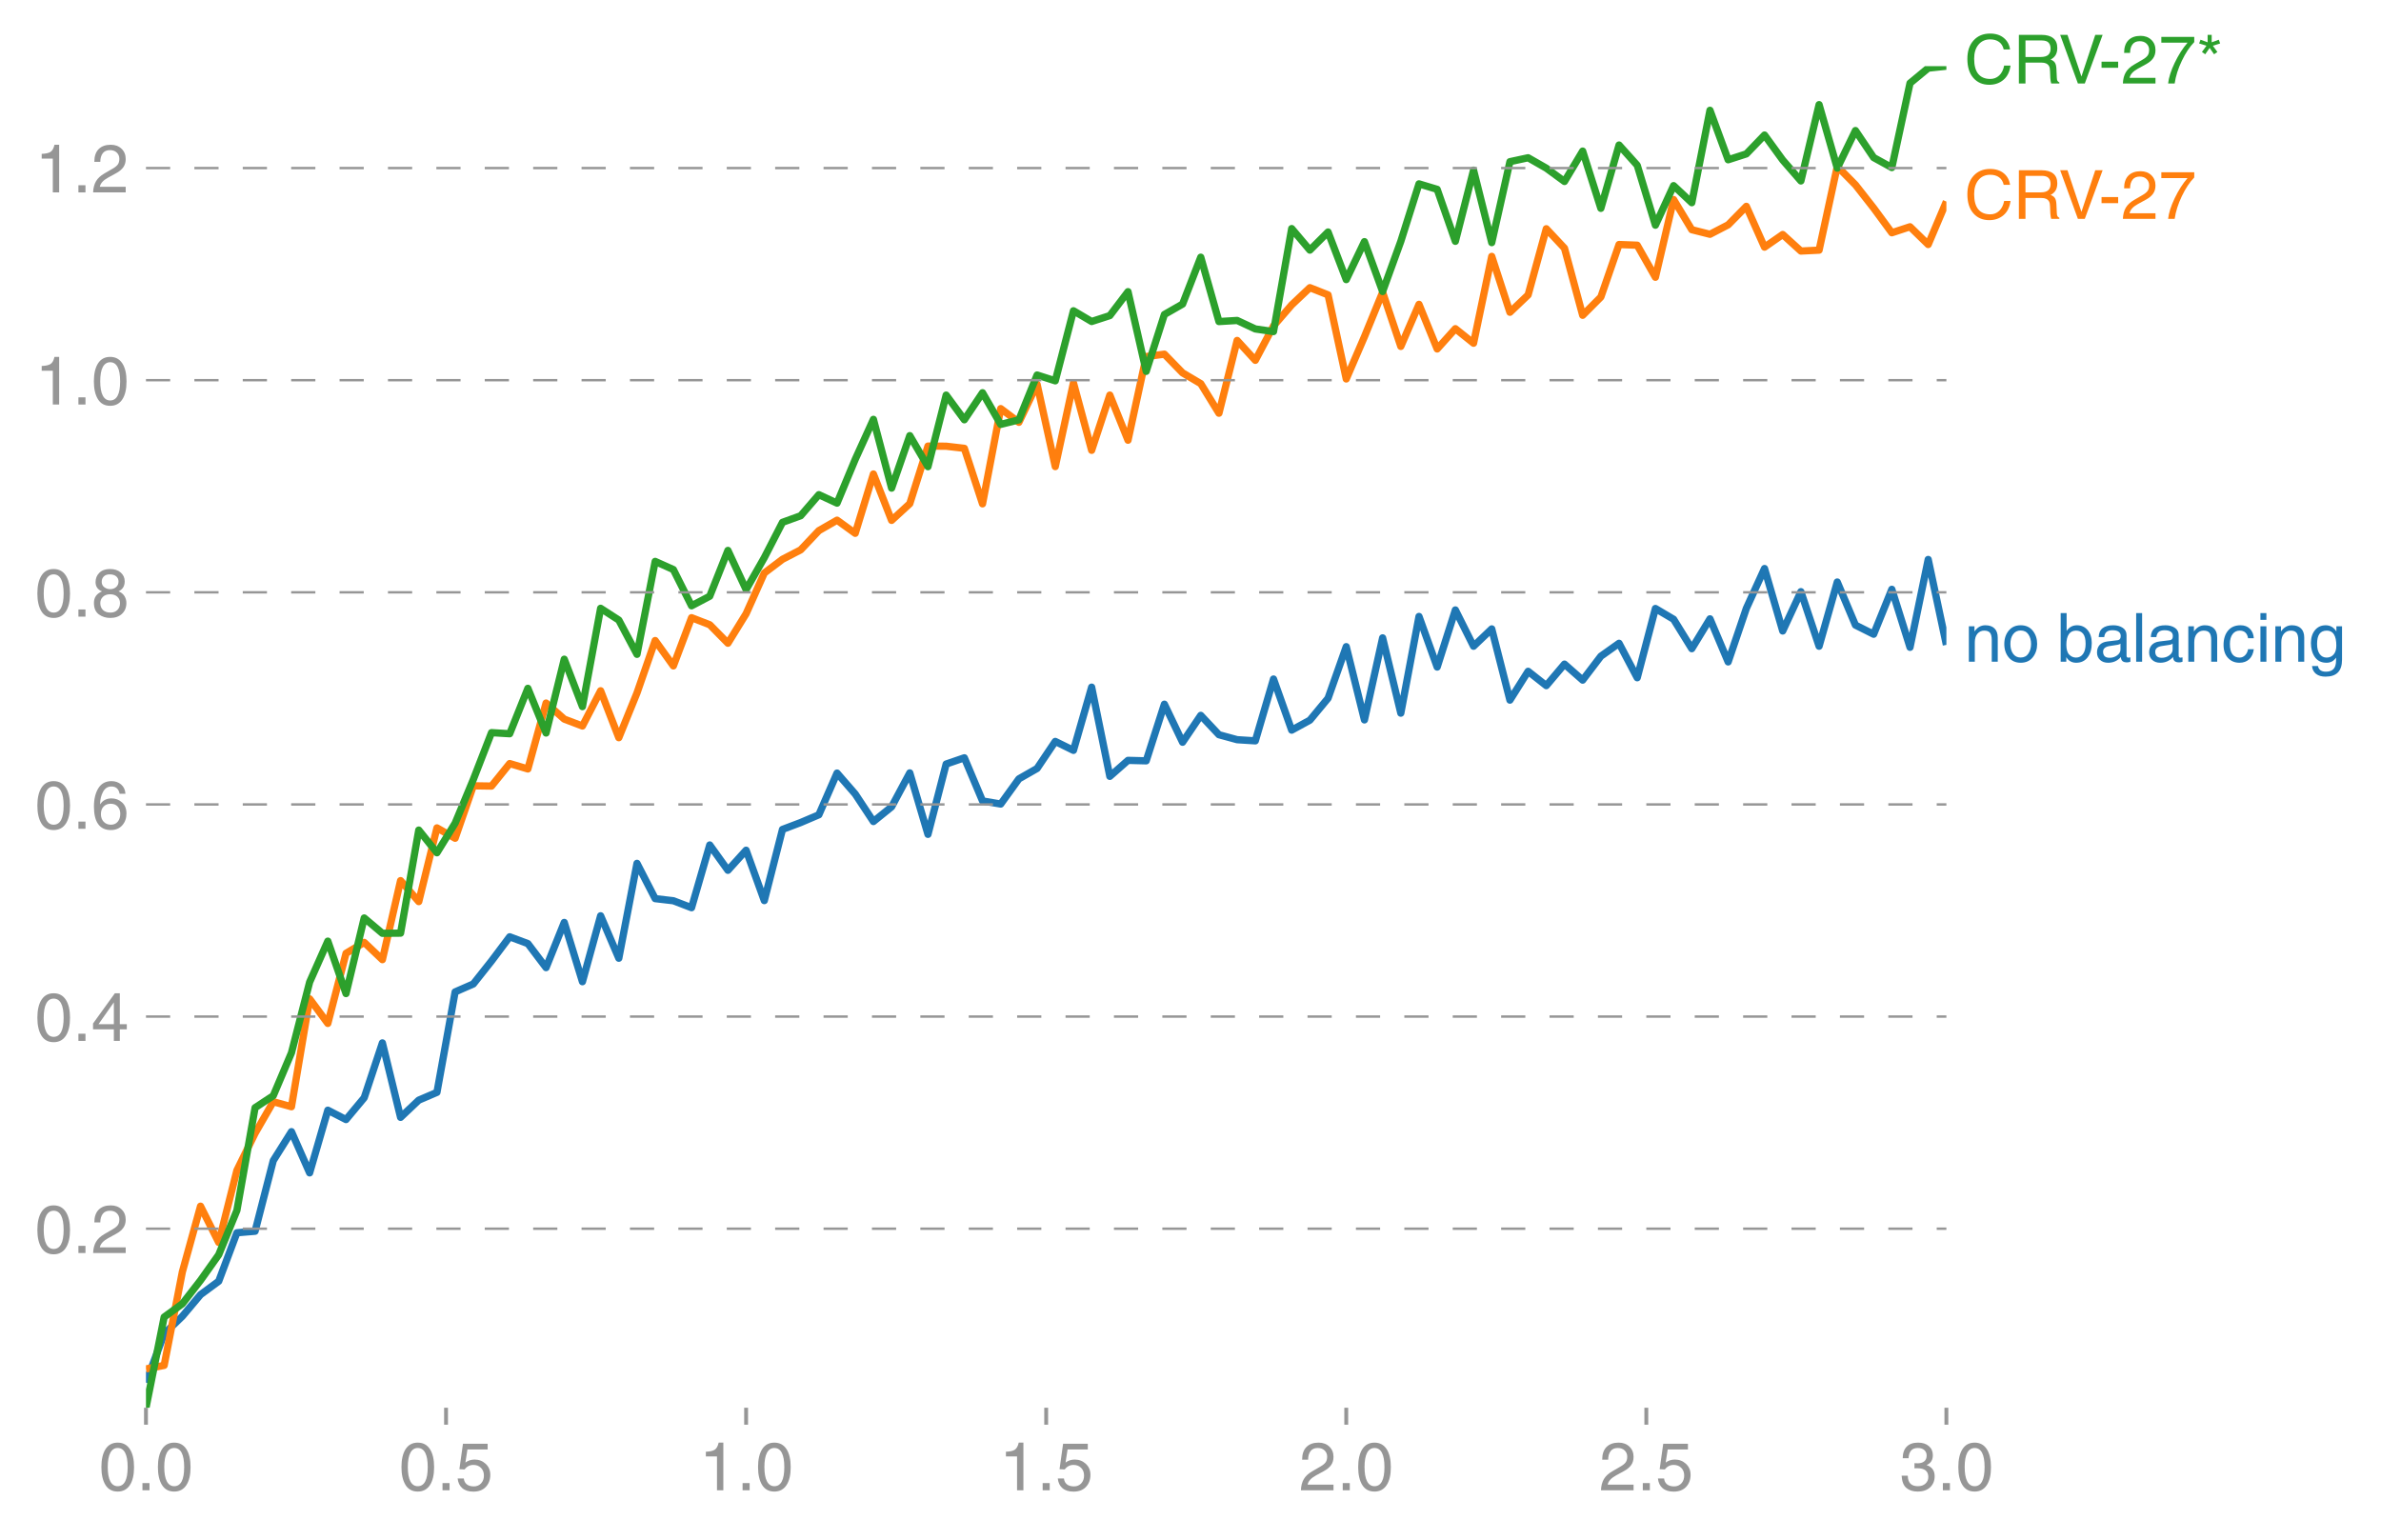
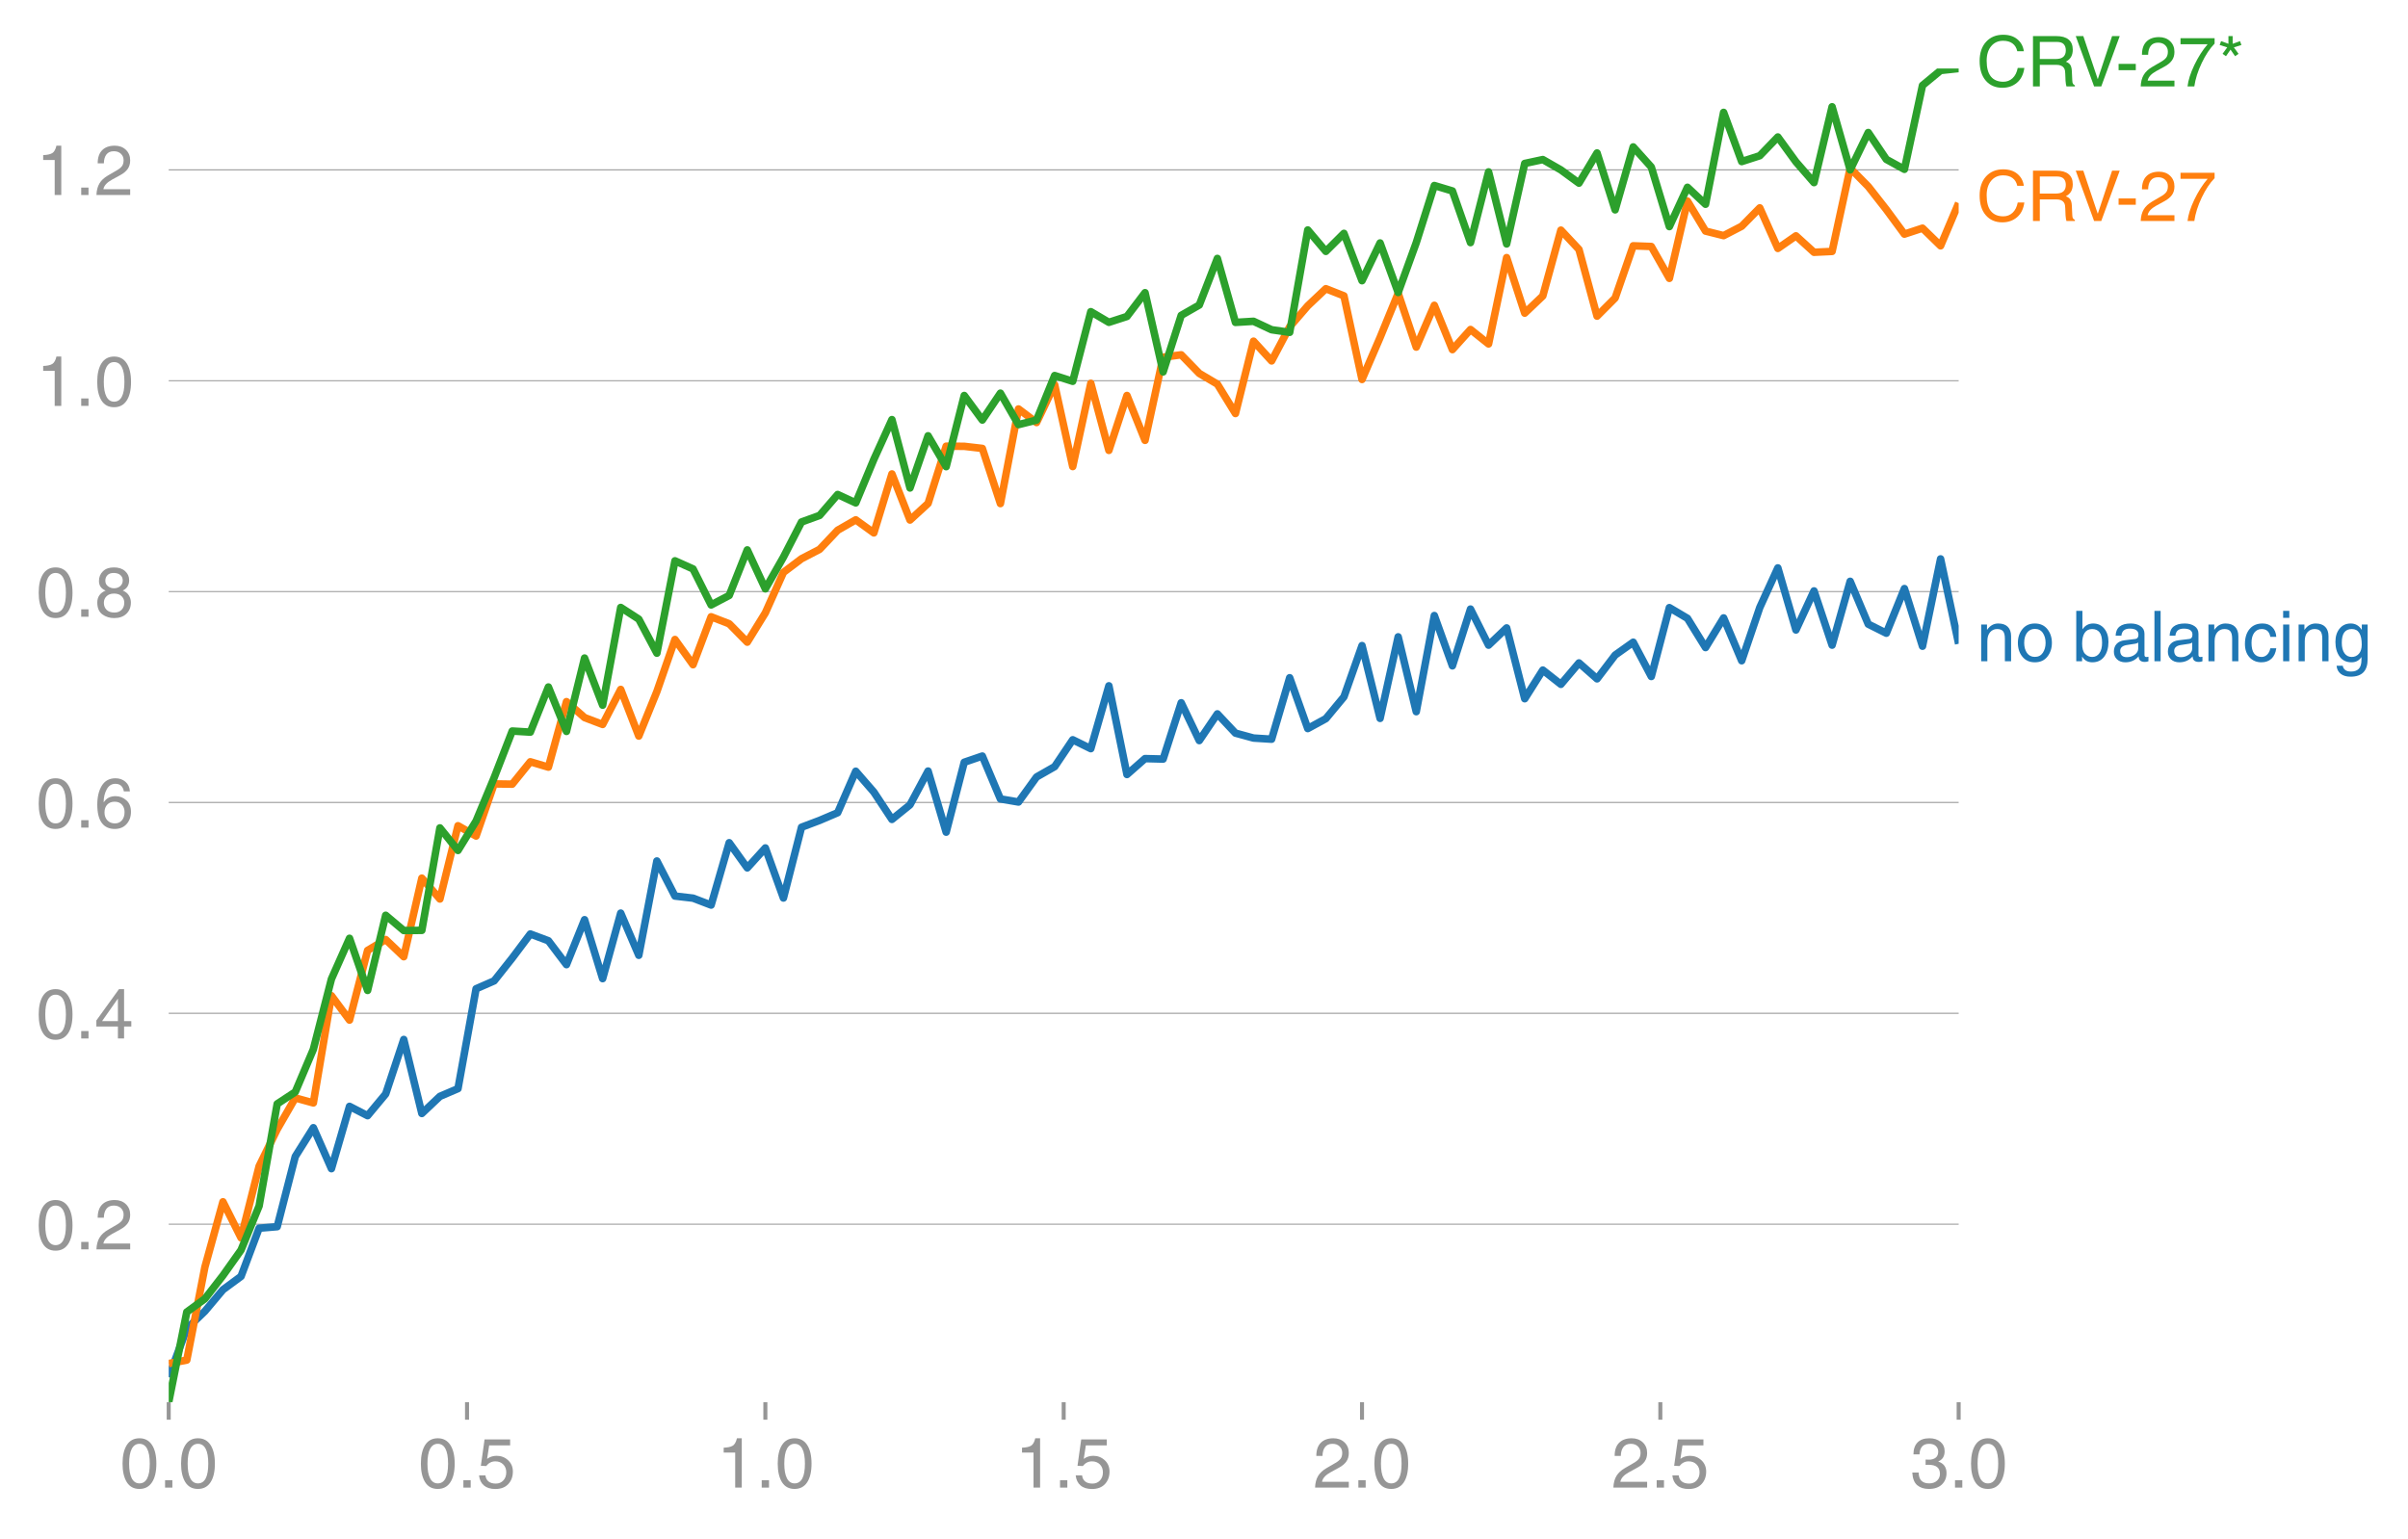
- <svg xmlns="http://www.w3.org/2000/svg" xmlns:xlink="http://www.w3.org/1999/xlink" height="424.029" viewBox="0 0 491.959 318.022" width="655.945">
+ <svg xmlns="http://www.w3.org/2000/svg" xmlns:xlink="http://www.w3.org/1999/xlink" height="409.245" viewBox="0 0 480.43 306.934" width="640.574">
  <defs>
    <style>*{stroke-linecap:butt;stroke-linejoin:round}</style>
  </defs>
  <g id="figure_1">
-     <path d="M0 318.022h491.96V0H0z" fill="none" id="patch_1" />
+     <path d="M0 306.934h480.43V0H0z" fill="none" id="patch_1" />
    <g id="axes_1">
-       <path d="M30.16 290.874h372v-277.2h-372z" fill="none" id="patch_2" />
-       <path clip-path="url(#pc185b5004e)" d="M30.16 285.68l3.758-10.092 3.757-3.613 3.758-4.471 3.757-2.773 3.758-10.014 3.757-.315 3.758-14.589 3.758-5.985 3.757 8.516 3.758-12.952 3.757 1.937 3.758-4.51 3.757-11.33 3.758 15.383 3.758-3.558 3.757-1.608 3.758-20.756 3.757-1.642 3.758-4.74 3.758-5.004 3.757 1.406 3.758 4.965 3.757-9.34 3.758 12.247 3.757-13.619 3.758 8.769 3.758-19.604 3.757 7.29 3.758.437 3.757 1.438 3.758-12.963 3.757 5.233 3.758-4.147 3.758 10.41 3.757-14.71 3.758-1.42 3.757-1.604 3.758-8.617 3.757 4.325 3.758 5.688 3.758-3.038 3.757-7.014 3.758 12.7 3.757-14.528 3.758-1.289 3.757 8.913 3.758.64 3.758-5.203 3.757-2.147 3.758-5.587 3.757 1.846 3.758-13.06 3.758 18.434 3.757-3.308 3.758.098 3.757-11.701 3.758 7.859 3.757-5.551 3.758 3.998 3.758 1.028 3.757.238 3.758-12.775 3.757 10.562 3.758-2.056 3.757-4.533 3.758-10.657 3.758 15.133 3.757-16.951 3.758 15.555 3.757-19.98 3.758 10.452 3.757-11.797 3.758 7.5 3.758-3.583 3.757 14.717 3.758-5.954 3.757 2.96 3.758-4.447 3.757 3.306 3.758-4.938 3.758-2.671 3.757 7.12 3.758-14.311 3.757 2.226 3.758 6.077 3.758-6.166 3.757 8.902 3.758-11.062 3.757-8.233 3.758 12.902 3.757-8.119 3.758 11.271 3.758-13.269 3.757 8.904 3.758 1.883 3.757-9.277 3.758 11.982 3.757-18.15 3.758 17.645" fill="none" stroke="#1f77b4" stroke-linecap="square" stroke-width="1.5" id="line2d_1" />
-       <path clip-path="url(#pc185b5004e)" d="M30.16 282.853l3.758-.732 3.757-19.31 3.758-13.584 3.757 7.491 3.758-14.89 3.757-7.668 3.758-6.52 3.758 1.037 3.757-22.29 3.758 5.075 3.757-14.484 3.758-2.259 3.757 3.57 3.758-16.333 3.758 4.336 3.757-15.232 3.758 2.143 3.757-10.838 3.758.056 3.758-4.653 3.757 1.117 3.758-13.619 3.757 3.318 3.758 1.425 3.757-7.281 3.758 9.698 3.758-9.252 3.757-10.823 3.758 5.242 3.757-9.963 3.758 1.456 3.757 3.82 3.758-6.096 3.758-8.407 3.757-2.84 3.758-1.949 3.757-3.974 3.758-2.159 3.757 2.714 3.758-12.257 3.758 9.585 3.757-3.452 3.758-11.897 3.757.025 3.758.436 3.757 11.468 3.758-19.67 3.758 2.824 3.757-7.87 3.758 17.02 3.757-17.305 3.758 13.944 3.758-11.413 3.757 9.327 3.758-17.287 3.757-.494 3.758 3.866 3.757 2.224 3.758 6.112 3.758-15.036 3.757 4.104 3.758-7.1 3.757-4.352 3.758-3.556 3.757 1.482 3.758 17.38 3.758-8.728 3.757-9.183 3.758 11.184 3.757-8.69 3.758 9.215 3.757-4.185 3.758 3.002 3.758-17.944 3.757 11.547 3.758-3.582 3.757-13.675 3.758 4.013 3.757 13.867 3.758-3.769 3.758-10.852 3.757.142 3.758 6.623 3.757-16.059 3.758 6.233 3.758.944 3.757-1.95 3.758-3.82 3.757 8.43 3.758-2.613 3.757 3.417 3.758-.182 3.758-17.304 3.757 3.81 3.758 4.792 3.757 5.108 3.758-1.237 3.757 3.665 3.758-8.876" fill="none" stroke="#ff7f0e" stroke-linecap="square" stroke-width="1.5" id="line2d_2" />
-       <path clip-path="url(#pc185b5004e)" d="M30.16 290.874l3.758-18.74 3.757-2.742 3.758-4.84 3.757-5.293 3.758-9.162 3.757-21.223 3.758-2.471 3.758-8.872 3.757-14.61 3.758-8.46 3.757 10.834 3.758-15.622 3.757 3.17 3.758-.033 3.758-21.296 3.757 4.687 3.758-6.114 3.757-9.027 3.758-9.682 3.758.23 3.757-9.383 3.758 9.233 3.757-15.251 3.758 9.796 3.757-20.312 3.758 2.432 3.758 7.075 3.757-19.2 3.758 1.685 3.757 7.49 3.758-1.98 3.757-9.463 3.758 8.097 3.758-6.601 3.757-7.3 3.758-1.36 3.757-4.354 3.758 1.747 3.757-9.039 3.758-8.273 3.758 14.213 3.757-10.847 3.758 6.414 3.757-14.793 3.758 5.104 3.757-5.59 3.758 6.544 3.758-.943 3.757-9.264 3.758 1.203 3.757-14.476 3.758 2.217 3.758-1.218 3.757-4.945 3.758 16.466 3.757-11.75 3.758-2.153 3.757-9.685 3.758 13.297 3.758-.228 3.757 1.756 3.758.542 3.757-21.279 3.758 4.447 3.757-3.743 3.758 9.84 3.758-7.846 3.757 10.304 3.758-10.364 3.757-11.88 3.758 1.132 3.757 10.739 3.758-14.702 3.758 14.975 3.757-16.728 3.758-.809 3.757 2.15 3.758 2.751 3.757-6.274 3.758 11.824 3.758-13.081 3.757 4.181 3.758 12.383 3.757-8.172 3.758 3.525 3.758-19.094 3.757 10.223 3.758-1.214 3.757-3.897 3.758 5.165 3.757 4.319 3.758-15.763 3.758 13.121 3.757-7.768 3.758 5.578 3.757 2.07 3.758-17.44 3.757-3.106 3.758-.404" fill="none" stroke="#2ca02c" stroke-linecap="square" stroke-width="1.5" id="line2d_3" />
+       <path d="M33.66 279.786h357.12V13.674H33.66z" fill="none" id="patch_2" />
      <g id="matplotlib.axis_1">
        <g id="xtick_1">
-           <g id="line2d_4">
-             <defs>
-               <path d="M0 0v3.5" id="m331d112b81" stroke="#969696" stroke-width=".8" />
-             </defs>
-             <use x="30.16" xlink:href="#m331d112b81" y="290.874" fill="#969696" stroke="#969696" stroke-width=".8" />
+           <g id="line2d_1">
+             <defs>
+               <path d="M0 0v3.5" id="m3d525ac0f2" stroke="#969696" stroke-width=".8" />
+             </defs>
+             <use x="33.66" xlink:href="#m3d525ac0f2" y="279.786" fill="#969696" stroke="#969696" stroke-width=".8" />
          </g>
          <g id="text_1">
            <defs>
              <path d="M42.484 34.188q0 14.109-3.734 21.156-3.734 7.062-10.969 7.062-7.078 0-10.89-7.062-3.797-7.047-3.797-21.157 0-13.671 3.75-20.937Q20.609 6 27.78 6q7.235 0 10.969 7 3.734 7.016 3.734 21.188zm9.422 0q0-17.297-6.25-26.704-6.25-9.39-17.875-9.39-12.062 0-18.062 9.734-6 9.75-6 26.36 0 17.03 6.14 26.578 6.157 9.547 17.922 9.547 11.625 0 17.875-9.5t6.25-26.626z" id="HelveticaWorld-Regular-48" />
              <path d="M19.094 0H8.687v10.594h10.407z" id="HelveticaWorld-Regular-46" />
            </defs>
-             <g transform="matrix(.14 0 0 -.14 20.43 307.923)" fill="#969696">
+             <g transform="matrix(.14 0 0 -.14 23.93 296.835)" fill="#969696">
              <use xlink:href="#HelveticaWorld-Regular-48" />
              <use x="55.615" xlink:href="#HelveticaWorld-Regular-46" />
              <use x="83.398" xlink:href="#HelveticaWorld-Regular-48" />
            </g>
          </g>
        </g>
        <g id="xtick_2">
-           <use x="92.16" xlink:href="#m331d112b81" y="290.874" fill="#969696" stroke="#969696" stroke-width=".8" id="line2d_5" />
+           <use x="93.18" xlink:href="#m3d525ac0f2" y="279.786" fill="#969696" stroke="#969696" stroke-width=".8" id="line2d_2" />
          <g id="text_2">
            <defs>
              <path d="M14.703 40.922q5.813 4.39 13.625 4.39 9.469 0 16.281-6.296 6.813-6.297 6.813-16.22 0-10.78-6.578-17.796-6.563-7-18.422-7-10.313 0-16.266 5.047Q4.203 8.109 3.22 17.39h9.094q.671-5.672 4.437-8.672 3.766-3 10.453-3 6.485 0 10.64 4.484Q42 14.703 42 21.688q0 7.125-4.36 11.421-4.343 4.297-11.218 4.297-7.813 0-13.047-6.687l-7.563.39 5.266 37.594h36.438v-8.5H17.672z" id="HelveticaWorld-Regular-53" />
            </defs>
-             <g transform="matrix(.14 0 0 -.14 82.43 307.923)" fill="#969696">
+             <g transform="matrix(.14 0 0 -.14 83.45 296.835)" fill="#969696">
              <use xlink:href="#HelveticaWorld-Regular-48" />
              <use x="55.615" xlink:href="#HelveticaWorld-Regular-46" />
              <use x="83.398" xlink:href="#HelveticaWorld-Regular-53" />
            </g>
          </g>
        </g>
        <g id="xtick_3">
-           <use x="154.16" xlink:href="#m331d112b81" y="290.874" fill="#969696" stroke="#969696" stroke-width=".8" id="line2d_6" />
+           <use x="152.7" xlink:href="#m3d525ac0f2" y="279.786" fill="#969696" stroke="#969696" stroke-width=".8" id="line2d_3" />
          <g id="text_3">
            <defs>
              <path d="M35.89 0h-9.374v49.906H10.109v6.985q8.594.28 12.782 2.75Q27.094 62.109 29 70.313h6.89z" id="HelveticaWorld-Regular-49" />
            </defs>
-             <g transform="matrix(.14 0 0 -.14 144.43 307.923)" fill="#969696">
+             <g transform="matrix(.14 0 0 -.14 142.97 296.835)" fill="#969696">
              <use xlink:href="#HelveticaWorld-Regular-49" />
              <use x="55.615" xlink:href="#HelveticaWorld-Regular-46" />
              <use x="83.398" xlink:href="#HelveticaWorld-Regular-48" />
            </g>
          </g>
        </g>
        <g id="xtick_4">
-           <use x="216.16" xlink:href="#m331d112b81" y="290.874" fill="#969696" stroke="#969696" stroke-width=".8" id="line2d_7" />
-           <g transform="matrix(.14 0 0 -.14 206.43 307.923)" fill="#969696" id="text_4">
+           <use x="212.22" xlink:href="#m3d525ac0f2" y="279.786" fill="#969696" stroke="#969696" stroke-width=".8" id="line2d_4" />
+           <g transform="matrix(.14 0 0 -.14 202.49 296.835)" fill="#969696" id="text_4">
            <use xlink:href="#HelveticaWorld-Regular-49" />
            <use x="55.615" xlink:href="#HelveticaWorld-Regular-46" />
            <use x="83.398" xlink:href="#HelveticaWorld-Regular-53" />
          </g>
        </g>
        <g id="xtick_5">
-           <use x="278.16" xlink:href="#m331d112b81" y="290.874" fill="#969696" stroke="#969696" stroke-width=".8" id="line2d_8" />
+           <use x="271.74" xlink:href="#m3d525ac0f2" y="279.786" fill="#969696" stroke="#969696" stroke-width=".8" id="line2d_5" />
          <g id="text_5">
            <defs>
              <path d="M4.39 45.125q0 12.39 6.391 18.781 6.406 6.407 17.938 6.407 9.656 0 15.812-5.86 6.157-5.86 6.157-15.14 0-7.22-3.547-12.188-3.532-4.953-10.422-8.703l-12.11-6.64Q13.922 15.921 12.5 8.296h38.188V0H2.593q.39 9.906 4.297 16.5 3.906 6.594 12.203 11.375l12.593 7.328q5.032 2.89 7.329 5.984 2.297 3.094 2.297 8.516 0 5.375-3.766 9.031-3.75 3.672-10.156 3.672-7.078 0-10.594-4.672-3.516-4.656-3.61-12.609z" id="HelveticaWorld-Regular-50" />
            </defs>
-             <g transform="matrix(.14 0 0 -.14 268.43 307.923)" fill="#969696">
+             <g transform="matrix(.14 0 0 -.14 262.01 296.835)" fill="#969696">
              <use xlink:href="#HelveticaWorld-Regular-50" />
              <use x="55.615" xlink:href="#HelveticaWorld-Regular-46" />
              <use x="83.398" xlink:href="#HelveticaWorld-Regular-48" />
            </g>
          </g>
        </g>
        <g id="xtick_6">
-           <use x="340.16" xlink:href="#m331d112b81" y="290.874" fill="#969696" stroke="#969696" stroke-width=".8" id="line2d_9" />
-           <g transform="matrix(.14 0 0 -.14 330.43 307.923)" fill="#969696" id="text_6">
+           <use x="331.26" xlink:href="#m3d525ac0f2" y="279.786" fill="#969696" stroke="#969696" stroke-width=".8" id="line2d_6" />
+           <g transform="matrix(.14 0 0 -.14 321.53 296.835)" fill="#969696" id="text_6">
            <use xlink:href="#HelveticaWorld-Regular-50" />
            <use x="55.615" xlink:href="#HelveticaWorld-Regular-46" />
            <use x="83.398" xlink:href="#HelveticaWorld-Regular-53" />
          </g>
        </g>
        <g id="xtick_7">
-           <use x="402.16" xlink:href="#m331d112b81" y="290.874" fill="#969696" stroke="#969696" stroke-width=".8" id="line2d_10" />
+           <use x="390.78" xlink:href="#m3d525ac0f2" y="279.786" fill="#969696" stroke="#969696" stroke-width=".8" id="line2d_7" />
          <g id="text_7">
            <defs>
              <path d="M22.406 39.984q2.203-.187 4.594-.187 6.203 0 9.781 2.86 3.594 2.859 3.594 8.656 0 4.687-3.344 7.89-3.343 3.203-9.64 3.203-6.985 0-10.235-4.11-3.234-4.093-3.437-10.983h-8.64q0 10.984 5.765 16.984 5.765 6.016 16.937 6.016 9.922 0 15.828-5.11 5.907-5.094 5.907-13.39 0-10.704-9.032-14.5v-.204q11.72-4 11.72-16.406 0-9.906-6.595-16.265-6.593-6.344-18.703-6.344-9.906 0-16.312 5.203Q4.204 8.5 3.422 21.484H12.5q.203-8.109 4-11.797Q20.313 6 27.484 6q6.938 0 11.141 3.86 4.203 3.859 4.203 9.718 0 6.406-4.016 9.672-4 3.266-12.39 3.266-2 0-4.016-.094z" id="HelveticaWorld-Regular-51" />
            </defs>
-             <g transform="matrix(.14 0 0 -.14 392.43 307.923)" fill="#969696">
+             <g transform="matrix(.14 0 0 -.14 381.05 296.835)" fill="#969696">
              <use xlink:href="#HelveticaWorld-Regular-51" />
              <use x="55.615" xlink:href="#HelveticaWorld-Regular-46" />
              <use x="83.398" xlink:href="#HelveticaWorld-Regular-48" />
            </g>
          </g>
        </g>
      </g>
      <g id="matplotlib.axis_2">
        <g id="ytick_1">
-           <path clip-path="url(#pc185b5004e)" d="M30.16 253.877h372" fill="none" stroke="#969696" stroke-dasharray="5,5" stroke-width=".5" id="line2d_11" />
-           <g transform="matrix(.14 0 0 -.14 7.2 258.902)" fill="#969696" id="text_8">
+           <path clip-path="url(#pd4be95af9d)" d="M33.66 244.27h357.12" fill="none" stroke="#969696" stroke-linecap="square" stroke-width=".2" id="line2d_8" />
+           <g transform="matrix(.14 0 0 -.14 7.2 249.294)" fill="#969696" id="text_8">
            <use xlink:href="#HelveticaWorld-Regular-48" />
            <use x="55.615" xlink:href="#HelveticaWorld-Regular-46" />
            <use x="83.398" xlink:href="#HelveticaWorld-Regular-50" />
          </g>
        </g>
        <g id="ytick_2">
-           <path clip-path="url(#pc185b5004e)" d="M30.16 210.048h372" fill="none" stroke="#969696" stroke-dasharray="5,5" stroke-width=".5" id="line2d_13" />
+           <path clip-path="url(#pd4be95af9d)" d="M33.66 202.193h357.12" fill="none" stroke="#969696" stroke-linecap="square" stroke-width=".2" id="line2d_9" />
          <g id="text_9">
            <defs>
              <path d="M10.594 24.703h22.61v31.89h-.188zM42 17.093V0h-8.797v17.094H2.484v8.593L34.72 70.314H42v-45.61h10.297v-7.61z" id="HelveticaWorld-Regular-52" />
            </defs>
-             <g transform="matrix(.14 0 0 -.14 7.2 215.073)" fill="#969696">
+             <g transform="matrix(.14 0 0 -.14 7.2 207.218)" fill="#969696">
              <use xlink:href="#HelveticaWorld-Regular-48" />
              <use x="55.615" xlink:href="#HelveticaWorld-Regular-46" />
              <use x="83.398" xlink:href="#HelveticaWorld-Regular-52" />
            </g>
          </g>
        </g>
        <g id="ytick_3">
-           <path clip-path="url(#pc185b5004e)" d="M30.16 166.219h372" fill="none" stroke="#969696" stroke-dasharray="5,5" stroke-width=".5" id="line2d_15" />
+           <path clip-path="url(#pd4be95af9d)" d="M33.66 160.117h357.12" fill="none" stroke="#969696" stroke-linecap="square" stroke-width=".2" id="line2d_10" />
          <g id="text_10">
            <defs>
              <path d="M14.11 21.578q0-6.875 4.093-11.234Q22.313 6 28.906 6q6.297 0 10.032 4.438 3.734 4.453 3.734 11.687 0 6.297-3.688 10.547-3.687 4.25-10.468 4.25-6.594 0-10.5-4.156-3.907-4.157-3.907-11.188zM41.702 51.61q-.984 5.375-3.984 8.078-3 2.72-8.125 2.72-8.11 0-12.36-7.923-4.25-7.906-4.343-18.109l.203-.188q5.61 8.641 16.687 8.641 8.844 0 15.438-5.86 6.593-5.859 6.593-16.452 0-10.5-6.25-17.47-6.25-6.952-16.843-6.952-12.219 0-18.563 8.687-6.344 8.703-6.344 25.938 0 16.593 6.485 27.093 6.5 10.5 19.484 10.5 8.407 0 14.219-5.015 5.813-5 6.297-13.688z" id="HelveticaWorld-Regular-54" />
            </defs>
-             <g transform="matrix(.14 0 0 -.14 7.2 171.243)" fill="#969696">
+             <g transform="matrix(.14 0 0 -.14 7.2 165.141)" fill="#969696">
              <use xlink:href="#HelveticaWorld-Regular-48" />
              <use x="55.615" xlink:href="#HelveticaWorld-Regular-46" />
              <use x="83.398" xlink:href="#HelveticaWorld-Regular-54" />
            </g>
          </g>
        </g>
        <g id="ytick_4">
-           <path clip-path="url(#pc185b5004e)" d="M30.16 122.39h372" fill="none" stroke="#969696" stroke-dasharray="5,5" stroke-width=".5" id="line2d_17" />
+           <path clip-path="url(#pd4be95af9d)" d="M33.66 118.04h357.12" fill="none" stroke="#969696" stroke-linecap="square" stroke-width=".2" id="line2d_11" />
          <g id="text_11">
            <defs>
              <path d="M27.594 40.578q5.422 0 8.953 3.094 3.547 3.11 3.547 8.234 0 4.594-3.407 7.547-3.39 2.953-9.687 2.953-5.61 0-8.672-3.11-3.047-3.093-3.047-7.874 0-5.125 3.813-7.984 3.812-2.86 8.5-2.86zm.093-7.562q-6.78 0-10.64-3.766-3.86-3.766-3.86-9.234 0-6.297 3.907-10.157Q21 6 28.219 6q6.406 0 10.234 3.86 3.828 3.859 3.828 10.265 0 5.469-3.828 9.172-3.828 3.719-10.766 3.719zM49.22 52.203q0-10.594-9.032-14.797 6.204-2.781 8.86-7.36 2.656-4.562 2.656-9.733 0-10.016-6.453-16.125-6.438-6.094-17.375-6.094-9.563 0-16.813 5.25-7.25 5.25-7.25 17.062 0 11.922 11.907 16.907-9.516 3.796-9.516 13.671 0 8.297 5.64 13.813 5.641 5.516 15.641 5.516 10.016 0 15.875-5.204 5.86-5.203 5.86-12.906z" id="HelveticaWorld-Regular-56" />
            </defs>
-             <g transform="matrix(.14 0 0 -.14 7.2 127.414)" fill="#969696">
+             <g transform="matrix(.14 0 0 -.14 7.2 123.065)" fill="#969696">
              <use xlink:href="#HelveticaWorld-Regular-48" />
              <use x="55.615" xlink:href="#HelveticaWorld-Regular-46" />
              <use x="83.398" xlink:href="#HelveticaWorld-Regular-56" />
            </g>
          </g>
        </g>
        <g id="ytick_5">
-           <path clip-path="url(#pc185b5004e)" d="M30.16 78.56h372" fill="none" stroke="#969696" stroke-dasharray="5,5" stroke-width=".5" id="line2d_19" />
-           <g transform="matrix(.14 0 0 -.14 7.2 83.584)" fill="#969696" id="text_12">
+           <path clip-path="url(#pd4be95af9d)" d="M33.66 75.964h357.12" fill="none" stroke="#969696" stroke-linecap="square" stroke-width=".2" id="line2d_12" />
+           <g transform="matrix(.14 0 0 -.14 7.2 80.989)" fill="#969696" id="text_12">
            <use xlink:href="#HelveticaWorld-Regular-49" />
            <use x="55.615" xlink:href="#HelveticaWorld-Regular-46" />
            <use x="83.398" xlink:href="#HelveticaWorld-Regular-48" />
          </g>
        </g>
        <g id="ytick_6">
-           <path clip-path="url(#pc185b5004e)" d="M30.16 34.73h372" fill="none" stroke="#969696" stroke-dasharray="5,5" stroke-width=".5" id="line2d_21" />
-           <g transform="matrix(.14 0 0 -.14 7.2 39.755)" fill="#969696" id="text_13">
+           <path clip-path="url(#pd4be95af9d)" d="M33.66 33.888h357.12" fill="none" stroke="#969696" stroke-linecap="square" stroke-width=".2" id="line2d_13" />
+           <g transform="matrix(.14 0 0 -.14 7.2 38.913)" fill="#969696" id="text_13">
            <use xlink:href="#HelveticaWorld-Regular-49" />
            <use x="55.615" xlink:href="#HelveticaWorld-Regular-46" />
            <use x="83.398" xlink:href="#HelveticaWorld-Regular-50" />
          </g>
        </g>
      </g>
+       <path clip-path="url(#pd4be95af9d)" d="M33.66 274.8l3.607-9.688 3.608-3.47 3.607-4.292 3.607-2.661 3.607-9.614 3.608-.302 3.607-14.005 3.607-5.746 3.607 8.175 3.608-12.434 3.607 1.86 3.607-4.33 3.608-10.876 3.607 14.767 3.607-3.416 3.607-1.544 3.608-19.925 3.607-1.577 3.607-4.55 3.607-4.804 3.608 1.35 3.607 4.766 3.607-8.966 3.608 11.758 3.607-13.075 3.607 8.418 3.607-18.82 3.608 7 3.607.419 3.607 1.38 3.607-12.444 3.608 5.023 3.607-3.98 3.607 9.993 3.608-14.123 3.607-1.363 3.607-1.54 3.607-8.272 3.608 4.153 3.607 5.46 3.607-2.916 3.607-6.734 3.608 12.192 3.607-13.947 3.607-1.237 3.608 8.556 3.607.615 3.607-4.995 3.607-2.06 3.608-5.365 3.607 1.773 3.607-12.539 3.607 17.697 3.608-3.175 3.607.094 3.607-11.233 3.608 7.544 3.607-5.329 3.607 3.839 3.607.986 3.608.228 3.607-12.263 3.607 10.14 3.607-1.974 3.608-4.352 3.607-10.23 3.607 14.527 3.608-16.273 3.607 14.933 3.607-19.182 3.607 10.035 3.608-11.325 3.607 7.2 3.607-3.44 3.607 14.128 3.608-5.715 3.607 2.842 3.607-4.27 3.608 3.174 3.607-4.74 3.607-2.565 3.607 6.836 3.608-13.74 3.607 2.137 3.607 5.834 3.607-5.919 3.608 8.546 3.607-10.619 3.607-7.904 3.608 12.386 3.607-7.794 3.607 10.82 3.607-12.738 3.608 8.548 3.607 1.807 3.607-8.905 3.607 11.502 3.608-17.424 3.607 16.939" fill="none" stroke="#1f77b4" stroke-linecap="square" stroke-width="1.5" id="line2d_14" />
+       <path clip-path="url(#pd4be95af9d)" d="M33.66 272.086l3.607-.702 3.608-18.538 3.607-13.04 3.607 7.19 3.607-14.294 3.608-7.361 3.607-6.26 3.607.996 3.607-21.398 3.608 4.871 3.607-13.904 3.607-2.169 3.608 3.428 3.607-15.68 3.607 4.163 3.607-14.623 3.608 2.057 3.607-10.405 3.607.054 3.607-4.467 3.608 1.072 3.607-13.073 3.607 3.184 3.608 1.37 3.607-6.991 3.607 9.31 3.607-8.882 3.608-10.39 3.607 5.033 3.607-9.566 3.607 1.399 3.608 3.667 3.607-5.853 3.607-8.07 3.608-2.726 3.607-1.871 3.607-3.816 3.607-2.072 3.608 2.606 3.607-11.767 3.607 9.2 3.607-3.312 3.608-11.422 3.607.024 3.607.418 3.608 11.01 3.607-18.883 3.607 2.71 3.607-7.555 3.608 16.34 3.607-16.613 3.607 13.386 3.607-10.956 3.608 8.953 3.607-16.595 3.607-.474 3.608 3.712 3.607 2.134 3.607 5.868 3.607-14.435 3.608 3.94 3.607-6.815 3.607-4.179 3.607-3.414 3.608 1.423 3.607 16.685 3.607-8.379 3.608-8.815 3.607 10.736 3.607-8.342 3.607 8.846 3.608-4.018 3.607 2.882 3.607-17.226 3.607 11.085 3.608-3.439 3.607-13.128 3.607 3.853 3.608 13.312 3.607-3.618 3.607-10.418 3.607.136 3.608 6.359 3.607-15.417 3.607 5.983 3.607.907 3.608-1.872 3.607-3.667 3.607 8.093 3.608-2.51 3.607 3.28 3.607-.173 3.607-16.612 3.608 3.658 3.607 4.6 3.607 4.903 3.607-1.188 3.608 3.52 3.607-8.522" fill="none" stroke="#ff7f0e" stroke-linecap="square" stroke-width="1.5" id="line2d_15" />
+       <path clip-path="url(#pd4be95af9d)" d="M33.66 279.786l3.607-17.99 3.608-2.633 3.607-4.647 3.607-5.08 3.607-8.796 3.608-20.374 3.607-2.372 3.607-8.517 3.607-14.026 3.608-8.122 3.607 10.4 3.607-14.996 3.608 3.044 3.607-.033 3.607-20.444 3.607 4.5 3.608-5.87 3.607-8.665 3.607-9.295 3.607.22 3.608-9.007 3.607 8.864 3.607-14.641 3.608 9.404 3.607-19.5 3.607 2.335 3.607 6.792 3.608-18.432 3.607 1.618 3.607 7.19 3.607-1.9 3.608-9.085 3.607 7.773 3.607-6.337 3.608-7.008 3.607-1.305 3.607-4.18 3.607 1.676 3.608-8.677 3.607-7.942 3.607 13.645 3.607-10.414 3.608 6.158 3.607-14.201 3.607 4.9 3.608-5.367 3.607 6.282 3.607-.905 3.607-8.893 3.608 1.154 3.607-13.897 3.607 2.128 3.607-1.169 3.608-4.746 3.607 15.806 3.607-11.28 3.608-2.066 3.607-9.297 3.607 12.764 3.607-.219 3.608 1.686 3.607.52 3.607-20.427 3.607 4.269 3.608-3.593 3.607 9.446 3.607-7.532 3.608 9.892 3.607-9.95 3.607-11.405 3.607 1.087 3.608 10.309L296.99 34.3l3.607 14.375 3.607-16.058 3.608-.777 3.607 2.065 3.607 2.64 3.608-6.023 3.607 11.351 3.607-12.558 3.607 4.014 3.608 11.888 3.607-7.845 3.607 3.384 3.607-18.33 3.608 9.813 3.607-1.165 3.607-3.741 3.608 4.958 3.607 4.146 3.607-15.132 3.607 12.596 3.608-7.457 3.607 5.355 3.607 1.988 3.607-16.743 3.608-2.982 3.607-.388" fill="none" stroke="#2ca02c" stroke-linecap="square" stroke-width="1.5" id="line2d_16" />
      <g id="text_14">
        <defs>
          <path d="M49.219 0h-8.844v32.172q0 7.422-2.594 10.578-2.578 3.156-8.578 3.156-5.906 0-9.875-4.5-3.953-4.484-3.953-12.89V0H6.594v52.297h8.297v-7.375h.203q6.203 8.89 15.812 8.89 8.89 0 13.594-4.718 4.719-4.703 4.719-13.5z" id="HelveticaWorld-Regular-110" />
          <path d="M12.703 26.219q0-8.735 3.953-14.375 3.953-5.64 11.219-5.64 7.531 0 11.438 5.905 3.906 5.907 3.906 14.11 0 8.297-3.907 14.078-3.906 5.797-11.437 5.797-6.969 0-11.078-5.453-4.094-5.438-4.094-14.422zm-8.984 0q0 11.672 6.484 19.625 6.5 7.968 17.672 7.968 11.438 0 17.875-8.062 6.453-8.047 6.453-19.531 0-11.516-6.406-19.625-6.39-8.11-17.922-8.11-11.078 0-17.625 7.86-6.531 7.86-6.531 19.875z" id="HelveticaWorld-Regular-111" />
          <path d="M43.406 26.313q0 10.5-3.718 15.046-3.704 4.547-10.579 4.547-6.984-.11-10.562-5.453Q14.984 35.11 14.984 25q0-10.297 4.297-14.594Q23.578 6.11 29.297 6.11q6.5 0 10.297 5.344 3.812 5.344 3.812 14.86zM6.594 0v71.781h8.781V45.703h.203q5.61 8.11 15.14 8.11 9.766 0 15.766-7.25t6-18.876q0-13.093-6.062-21.156Q40.375-1.516 29.5-1.516q-9.578 0-14.406 8.016h-.203V0z" id="HelveticaWorld-Regular-98" />
          <path d="M38.375 26.703q-.969-1.015-3.828-1.656-2.86-.625-10.672-1.656-5.766-.688-8.469-2.844-2.703-2.14-2.703-5.656 0-4.297 2.281-6.688 2.297-2.39 7.329-2.39 6.296 0 11.171 3.578 4.891 3.593 4.891 8.718zM6.203 36.375q.297 8.844 5.734 13.14 5.454 4.297 15.844 4.297 8.297 0 13.907-3.765 5.624-3.75 5.624-10.844V9.078Q47.313 6 50.094 6q1.125 0 2.89.39V0Q50.594-.984 48-.984q-4.5 0-6.703 1.921-2.188 1.938-2.281 6.047-7.516-8.5-18.891-8.5-7.422 0-11.922 4.204Q3.72 6.89 3.72 13.624q0 6.89 3.906 11.125Q11.531 29 19 29.89l15.516 1.891q4.203.64 4.203 6.203 0 4.11-3.047 6.297-3.047 2.203-9.25 2.203-5.516 0-8.485-2.437-2.953-2.438-3.53-7.672z" id="HelveticaWorld-Regular-97" />
          <path d="M15.375 0H6.594v71.781h8.781z" id="HelveticaWorld-Regular-108" />
          <path d="M39.594 34.719q-1.89 11.187-12.39 11.187-6.5 0-10.454-5.203-3.953-5.203-3.953-14.484 0-10.11 3.656-15.11 3.672-5 10.64-5 4.688 0 8.11 3.438 3.422 3.437 4.39 8.953h8.5q-1.312-9.703-6.859-14.86-5.547-5.156-14.328-5.156-10.297 0-16.89 7.047-6.594 7.063-6.594 19.172 0 13.281 6.594 21.188 6.593 7.922 18.5 7.922 8.687 0 13.843-5.204 5.157-5.203 5.735-13.89z" id="HelveticaWorld-Regular-99" />
          <path d="M6.594 61.813v9.968h8.781v-9.969zM15.375 0H6.594v52.297h8.781z" id="HelveticaWorld-Regular-105" />
          <path d="M12.984 26.313q0-9.61 3.813-14.907Q20.609 6.11 27.094 6.11q6.312 0 10.312 4.579 4 4.593 4 13 0 11.03-3.5 16.625-3.484 5.593-10.61 5.593-7.171 0-10.75-4.765-3.562-4.766-3.562-14.828zM49.812 2.983q0-12.609-6.062-18.797-6.047-6.203-18.266-6.203-8.78 0-13.984 4.047Q6.297-13.922 5.516-6.39h8.796q.672-3.812 3.532-6.062 2.86-2.25 8.281-2.25 7.375 0 11.125 3.969 3.766 3.953 3.766 12.828v3.719h-.188q-4.937-7.329-13.922-7.329-11.187 0-17.093 8.25-5.907 8.25-5.907 20.953 0 11.625 5.953 18.875 5.97 7.25 15.829 7.25 9.906 0 15.625-8.89h.187v7.375h8.313z" id="HelveticaWorld-Regular-103" />
        </defs>
-         <g transform="matrix(.14 0 0 -.14 405.88 136.727)" fill="#1f77b4">
+         <g transform="matrix(.14 0 0 -.14 394.351 131.944)" fill="#1f77b4">
          <use xlink:href="#HelveticaWorld-Regular-110" />
          <use x="55.176" xlink:href="#HelveticaWorld-Regular-111" />
          <use x="111.084" xlink:href="#HelveticaWorld-Regular-32" />
          <use x="135.498" xlink:href="#HelveticaWorld-Regular-98" />
          <use x="191.992" xlink:href="#HelveticaWorld-Regular-97" />
          <use x="246.924" xlink:href="#HelveticaWorld-Regular-108" />
          <use x="268.945" xlink:href="#HelveticaWorld-Regular-97" />
          <use x="323.877" xlink:href="#HelveticaWorld-Regular-110" />
          <use x="379.053" xlink:href="#HelveticaWorld-Regular-99" />
          <use x="430.322" xlink:href="#HelveticaWorld-Regular-105" />
          <use x="452.344" xlink:href="#HelveticaWorld-Regular-110" />
          <use x="507.52" xlink:href="#HelveticaWorld-Regular-103" />
        </g>
      </g>
      <g id="text_15">
        <defs>
          <path d="M58.016 50.203q-1.625 7.313-6.782 11.094-5.14 3.797-13.343 3.797-10.594 0-17.047-7.703-6.438-7.688-6.438-20.766 0-15.14 6.094-22.547 6.11-7.39 17.688-7.39 7.609 0 13.093 5.046 5.5 5.063 7.407 14.688h9.421Q66.22 12.594 57.625 5.344t-20.906-7.25q-14.703 0-23.516 10.11Q4.391 18.311 4.391 36.28q0 17.328 9.203 27.36 9.203 10.047 24.297 10.047 12.5 0 20.265-6.454 7.766-6.437 9.235-17.03z" id="HelveticaWorld-Regular-67" />
          <path d="M17.828 39.11h22.453q7.813 0 11.203 3.203 3.407 3.203 3.407 9.203 0 5.468-2.938 8.718-2.922 3.25-10.062 3.25H17.828zm0-39.11H8.11v71.781h33.203q11.563 0 17.516-4.937 5.969-4.922 5.969-14.36 0-6.187-2.39-10.343-2.391-4.157-7.516-6.844 4.39-1.61 6.343-4.516 1.953-2.906 2.25-9l.625-13.375q.094-3.328 1.047-4.672.953-1.343 2.672-2.125V0H55.812q-.921 2.688-1.312 8.156-.39 5.469-.39 9.86 0 2.203-.391 4.5-.39 2.297-1.719 4.14-1.313 1.86-3.86 3-2.53 1.157-6.828 1.157H17.828z" id="HelveticaWorld-Regular-82" />
          <path d="M53.328 71.781h10.875L37.891 0H27.688L1.515 71.781h10.796l20.5-61.187h.204z" id="HelveticaWorld-Regular-86" />
          <path d="M28.906 23.188H4.391v8.984h24.515z" id="HelveticaWorld-Regular-45" />
          <path d="M3.719 68.797h48.578v-7.719Q42.28 50.875 33.984 33.484 25.687 16.11 23.391 0h-9.672q1.469 13.281 9.719 30.531 8.25 17.266 18.953 29.672H3.719z" id="HelveticaWorld-Regular-55" />
        </defs>
-         <g transform="matrix(.14 0 0 -.14 405.88 45.222)" fill="#ff7f0e">
+         <g transform="matrix(.14 0 0 -.14 394.351 44.103)" fill="#ff7f0e">
          <use xlink:href="#HelveticaWorld-Regular-67" />
          <use x="72.314" xlink:href="#HelveticaWorld-Regular-82" />
          <use x="139.826" xlink:href="#HelveticaWorld-Regular-86" />
          <use x="198.027" xlink:href="#HelveticaWorld-Regular-45" />
          <use x="231.328" xlink:href="#HelveticaWorld-Regular-50" />
          <use x="286.943" xlink:href="#HelveticaWorld-Regular-55" />
        </g>
      </g>
      <g id="text_16">
        <defs>
          <path d="M5.906 64.594l10.5-3.797V71.78h6V60.797l10.5 3.797 2-5.516-10.781-3.36 6.688-9.234-4.938-3.375-6.484 9.375-6.5-9.375-4.875 3.375 6.687 9.235-10.797 3.36z" id="HelveticaWorld-Regular-42" />
        </defs>
-         <g transform="matrix(.14 0 0 -.14 405.88 17.25)" fill="#2ca02c">
+         <g transform="matrix(.14 0 0 -.14 394.351 17.25)" fill="#2ca02c">
          <use xlink:href="#HelveticaWorld-Regular-67" />
          <use x="72.314" xlink:href="#HelveticaWorld-Regular-82" />
          <use x="139.826" xlink:href="#HelveticaWorld-Regular-86" />
          <use x="198.027" xlink:href="#HelveticaWorld-Regular-45" />
          <use x="231.328" xlink:href="#HelveticaWorld-Regular-50" />
          <use x="286.943" xlink:href="#HelveticaWorld-Regular-55" />
          <use x="342.559" xlink:href="#HelveticaWorld-Regular-42" />
        </g>
      </g>
    </g>
  </g>
  <defs>
-     <clipPath id="pc185b5004e">
-       <path d="M30.16 13.674h372v277.2h-372z" />
+     <clipPath id="pd4be95af9d">
+       <path d="M33.66 13.674h357.12v266.112H33.66z" />
    </clipPath>
  </defs>
</svg>
